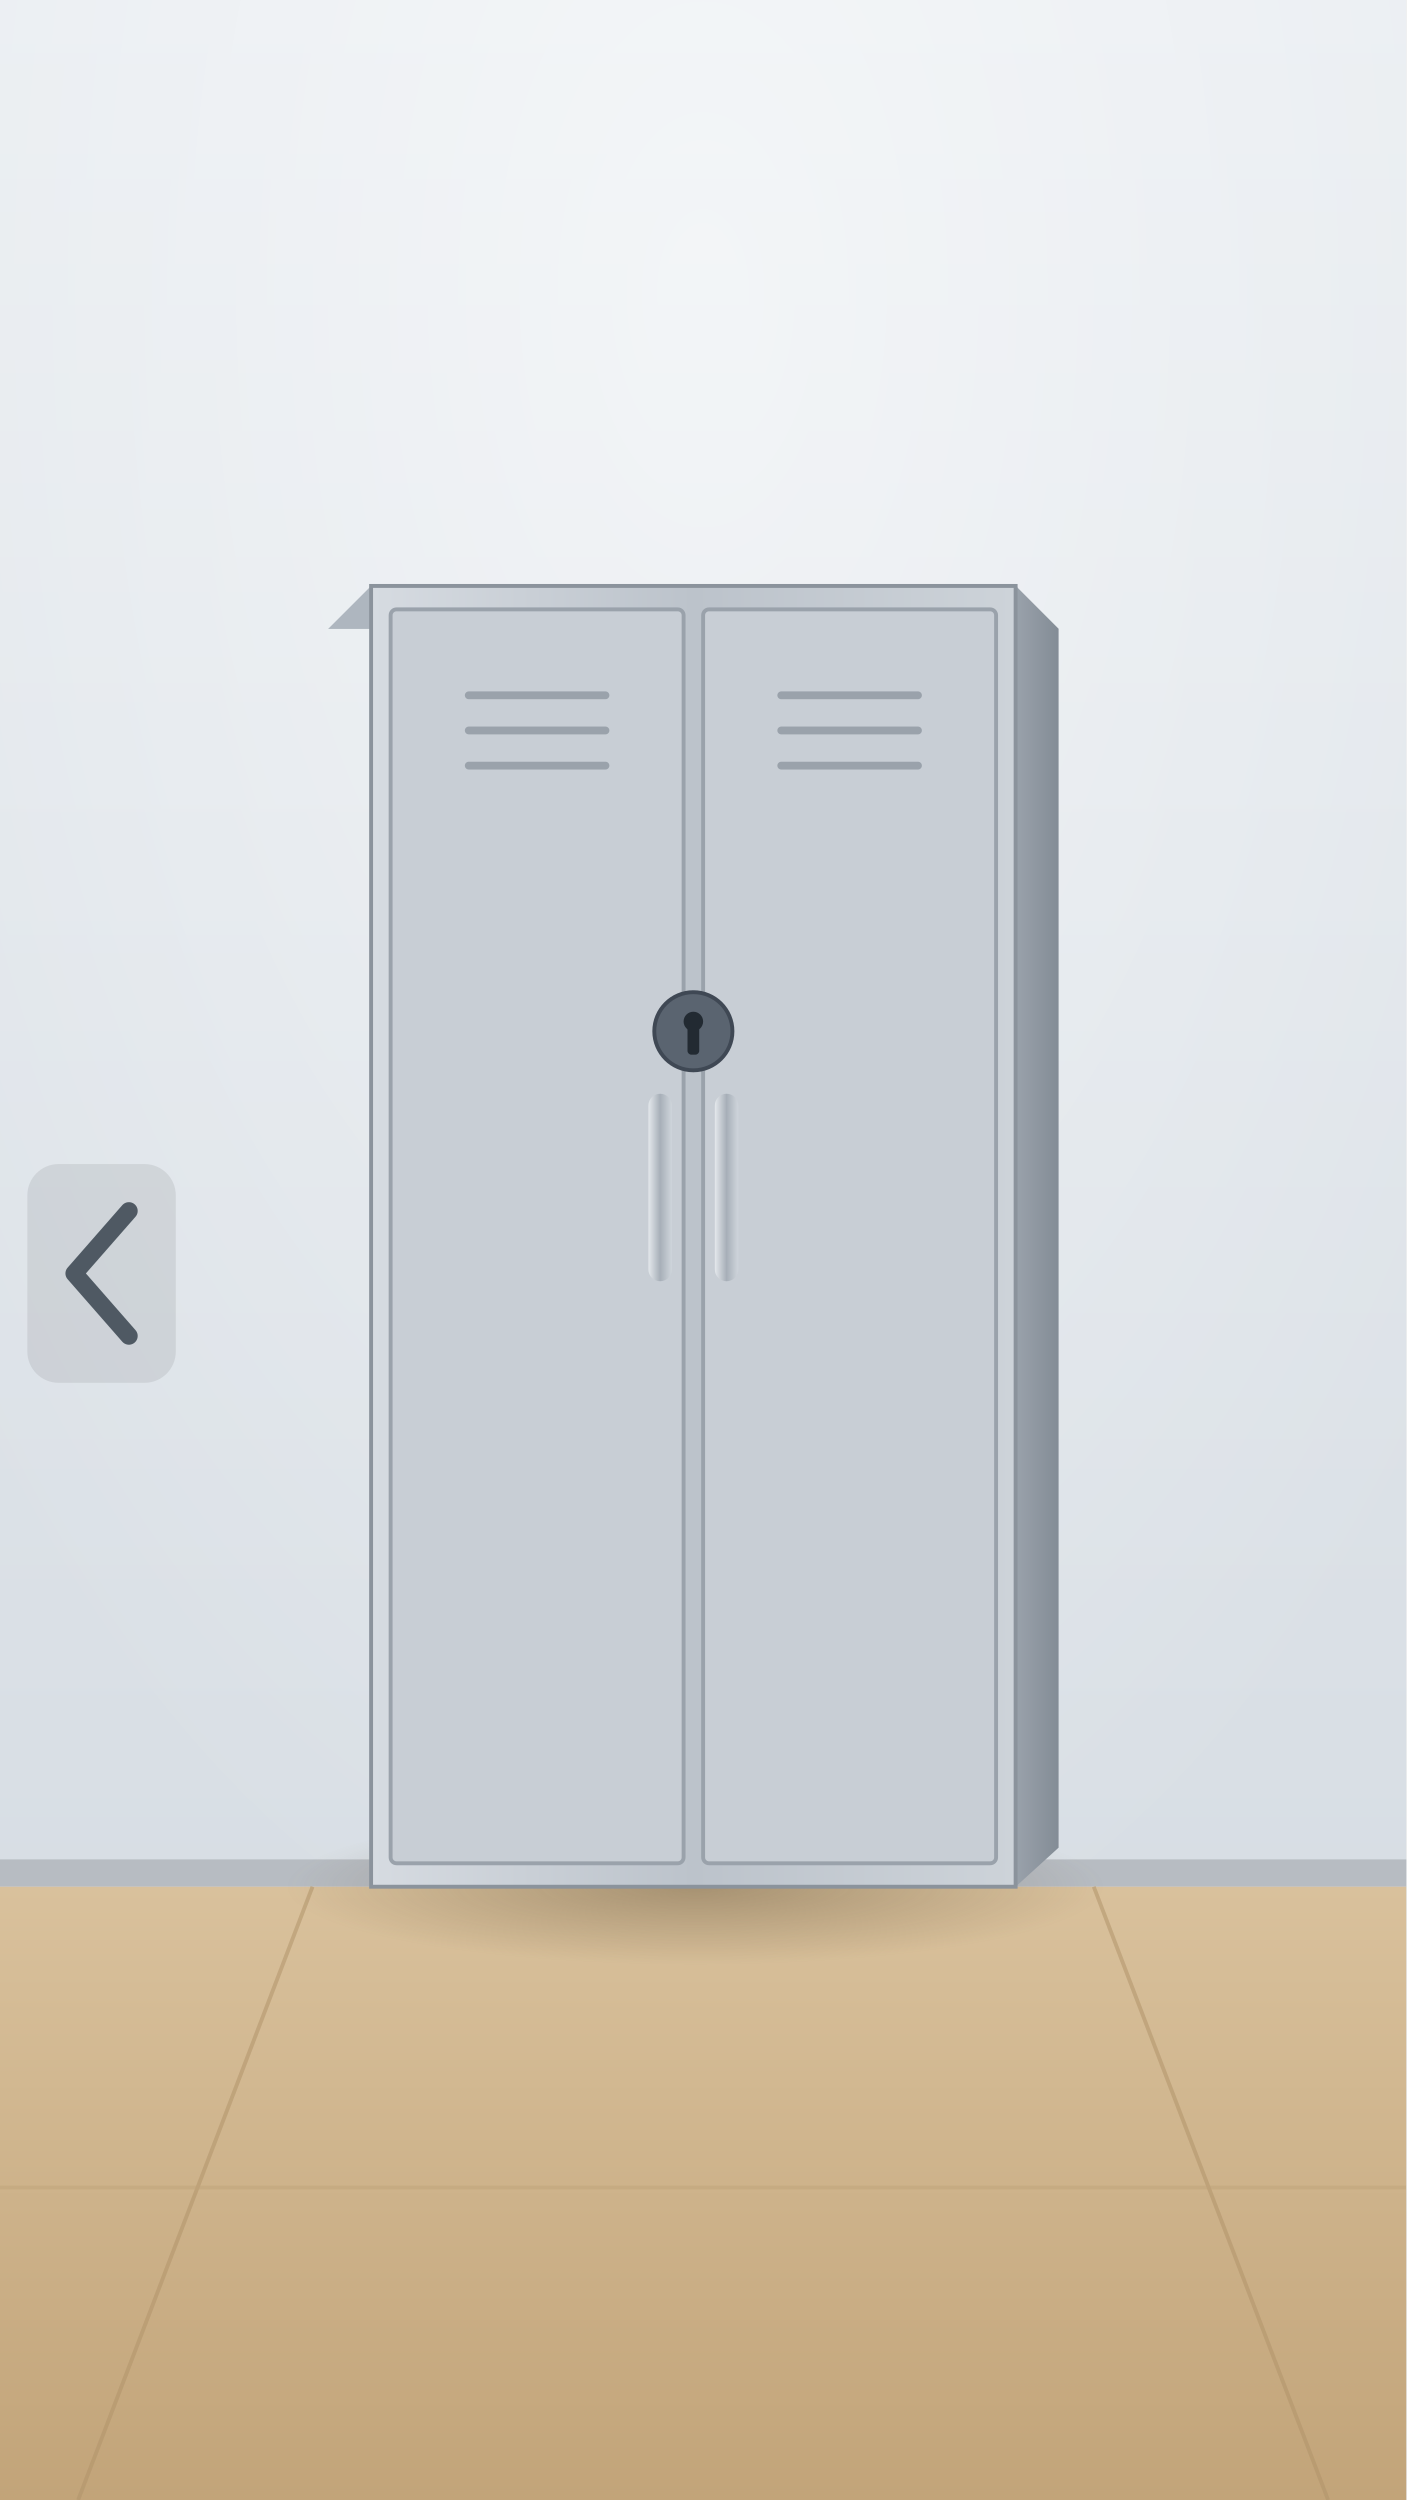
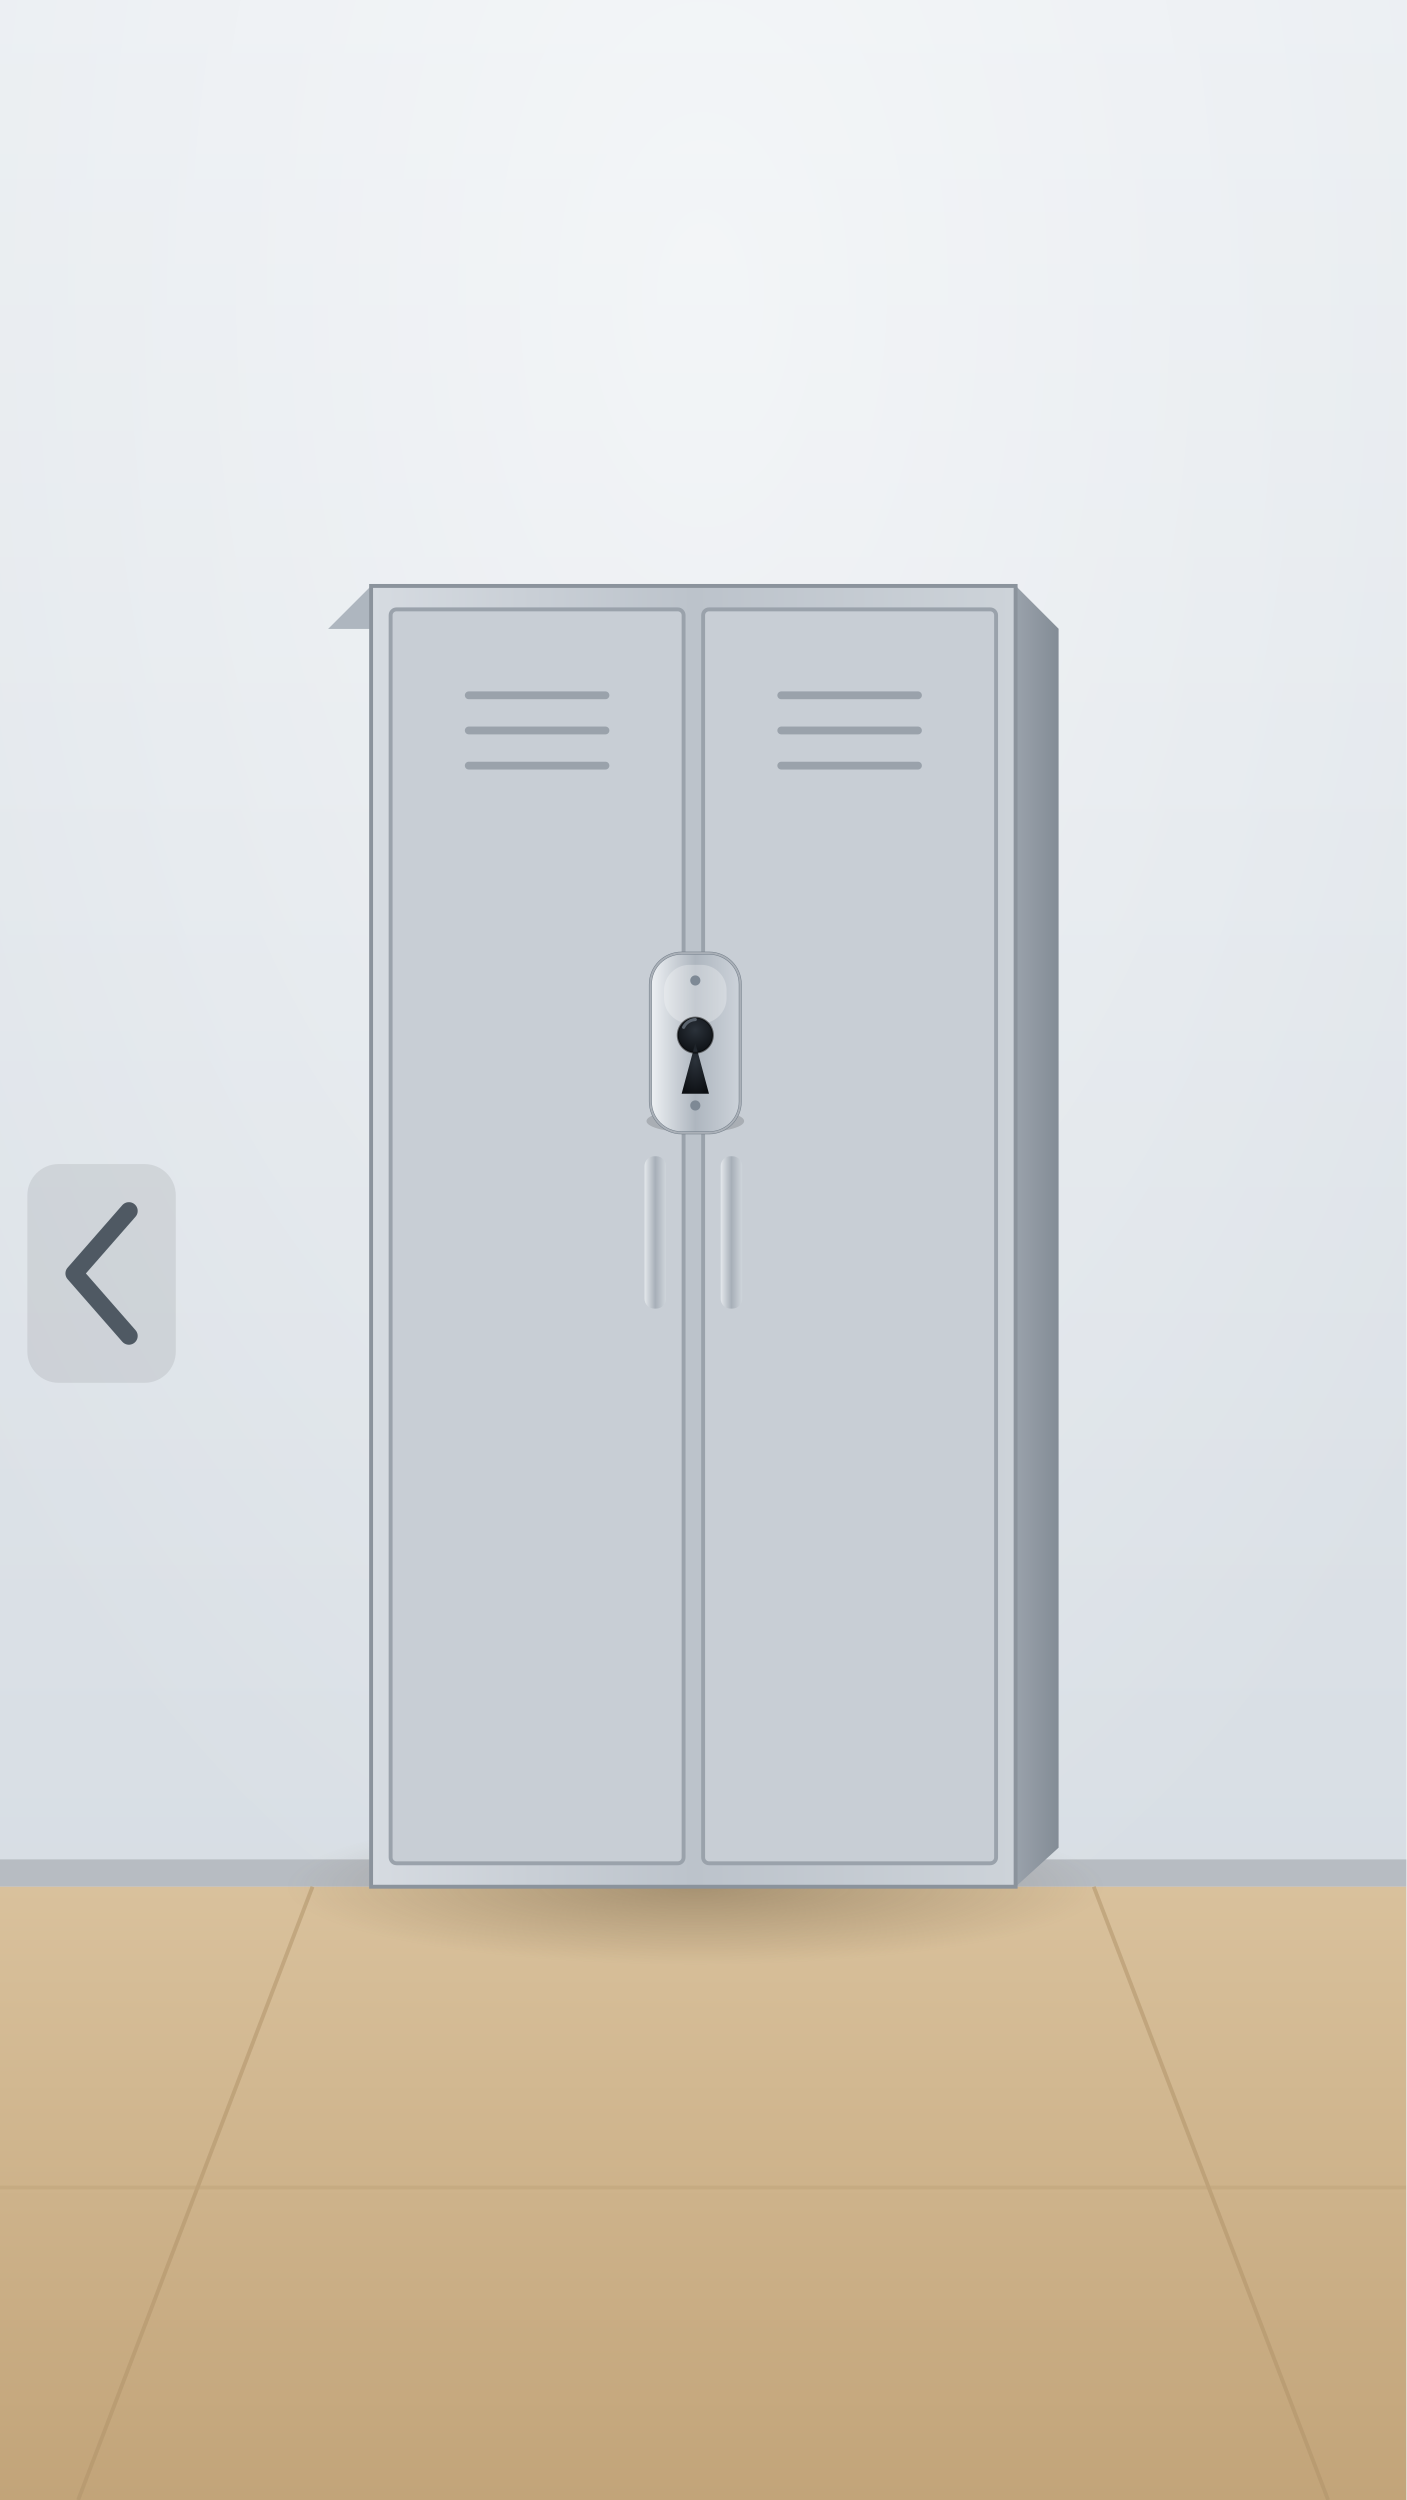
<svg xmlns="http://www.w3.org/2000/svg" viewBox="0 0 720 1280" preserveAspectRatio="xMidYMid slice">
  <defs>
    <linearGradient id="wall" x1="0" y1="0" x2="0" y2="1">
      <stop offset="0" stop-color="#e9edf1" />
      <stop offset="1" stop-color="#d2d9e0" />
    </linearGradient>
    <radialGradient id="roomlight" cx="0.5" cy="0.12" r="0.7">
      <stop offset="0" stop-color="#ffffff" stop-opacity="0.5" />
      <stop offset="1" stop-color="#ffffff" stop-opacity="0" />
    </radialGradient>
    <linearGradient id="floor" x1="0" y1="0" x2="0" y2="1">
      <stop offset="0" stop-color="#d9c19c" />
      <stop offset="1" stop-color="#c2a479" />
    </linearGradient>
    <radialGradient id="contact" cx="0.5" cy="0.5" r="0.5">
      <stop offset="0" stop-color="#5a4a32" stop-opacity="0.4" />
      <stop offset="1" stop-color="#5a4a32" stop-opacity="0" />
    </radialGradient>
    <linearGradient id="metalFace" x1="0" y1="0" x2="1" y2="0">
      <stop offset="0" stop-color="#d6dbe1" />
      <stop offset="0.5" stop-color="#bcc3cb" />
      <stop offset="1" stop-color="#cdd3d9" />
    </linearGradient>
    <linearGradient id="metalSide" x1="0" y1="0" x2="1" y2="0">
      <stop offset="0" stop-color="#9aa2ab" />
      <stop offset="1" stop-color="#838c96" />
    </linearGradient>
    <linearGradient id="handle" x1="0" y1="0" x2="1" y2="0">
      <stop offset="0" stop-color="#e4e8ec" />
      <stop offset="0.5" stop-color="#a7afb8" />
      <stop offset="1" stop-color="#cfd5db" />
    </linearGradient>
+     <linearGradient id="lockPlate" x1="0" y1="0" x2="1" y2="0">
+       <stop offset="0" stop-color="#eef1f4" />
+       <stop offset="0.5" stop-color="#aeb6bf" />
+       <stop offset="1" stop-color="#cdd3da" />
+     </linearGradient>
+     <radialGradient id="keyhole" cx="0.5" cy="0.35" r="0.7">
+       <stop offset="0" stop-color="#2b323a" />
+       <stop offset="1" stop-color="#0c0f13" />
+     </radialGradient>
  </defs>
  <rect width="720" height="1280" fill="url(#wall)" />
  <rect width="720" height="1280" fill="url(#roomlight)" />
  <rect x="0" y="952" width="720" height="14" fill="#b7bcc2" />
  <polygon points="0,966 720,966 720,1280 0,1280" fill="url(#floor)" />
  <g stroke="#b1936a" stroke-width="2" opacity="0.55">
    <line x1="160" y1="966" x2="40" y2="1280" />
    <line x1="560" y1="966" x2="680" y2="1280" />
    <line x1="0" y1="1120" x2="720" y2="1120" opacity="0.5" />
  </g>
  <ellipse cx="356" cy="966" rx="210" ry="40" fill="url(#contact)" />
  <rect x="14" y="596" width="76" height="112" rx="16" fill="#000000" opacity="0.08" />
  <g stroke="#2f3b46" stroke-width="9" stroke-linecap="round" stroke-linejoin="round" fill="none" opacity="0.8">
    <polyline points="66,620 38,652 66,684" />
  </g>
  <polygon points="190,300 520,300 542,322 168,322" fill="#aeb6bf" />
  <polygon points="520,300 542,322 542,946 520,966" fill="url(#metalSide)" />
  <rect x="190" y="300" width="330" height="666" fill="url(#metalFace)" stroke="#8b939c" stroke-width="2" />
  <rect x="200" y="312" width="150" height="642" rx="3" fill="#c8ced5" stroke="#9aa2ab" stroke-width="2" />
  <rect x="360" y="312" width="150" height="642" rx="3" fill="#c8ced5" stroke="#9aa2ab" stroke-width="2" />
  <g stroke="#9aa2ab" stroke-width="4" stroke-linecap="round">
    <line x1="240" y1="356" x2="310" y2="356" />
    <line x1="240" y1="374" x2="310" y2="374" />
    <line x1="240" y1="392" x2="310" y2="392" />
    <line x1="400" y1="356" x2="470" y2="356" />
    <line x1="400" y1="374" x2="470" y2="374" />
    <line x1="400" y1="392" x2="470" y2="392" />
  </g>
-   <rect x="332" y="560" width="12" height="96" rx="6" fill="url(#handle)" />
-   <rect x="366" y="560" width="12" height="96" rx="6" fill="url(#handle)" />
-   <circle cx="355" cy="528" r="20" fill="#5a6470" stroke="#3f4854" stroke-width="2" />
-   <circle cx="355" cy="523" r="5" fill="#222a32" />
-   <rect x="352" y="525" width="6" height="15" rx="2" fill="#222a32" />
+   <rect x="330" y="592" width="11" height="78" rx="5" fill="url(#handle)" />
+   <rect x="369" y="592" width="11" height="78" rx="5" fill="url(#handle)" />
+   <ellipse cx="356" cy="574" rx="25" ry="6" fill="#000000" opacity="0.16" />
+   <rect x="333" y="488" width="46" height="92" rx="16" fill="url(#lockPlate)" stroke="#717c88" stroke-width="1.5" />
+   <rect x="333" y="488" width="46" height="92" rx="16" fill="none" stroke="#ffffff" stroke-width="1" opacity="0.4" />
+   <rect x="340" y="494" width="32" height="30" rx="13" fill="#ffffff" opacity="0.28" />
+   <circle cx="356" cy="502" r="2.6" fill="#7e8995" />
+   <circle cx="356" cy="566" r="2.6" fill="#7e8995" />
+   <circle cx="356" cy="530" r="9" fill="url(#keyhole)" />
+   <polygon points="356,534 349,560 363,560" fill="url(#keyhole)" />
+   <circle cx="356" cy="530" r="9" fill="none" stroke="#000000" stroke-width="1" opacity="0.5" />
+   <path d="M350 526 a7 7 0 0 1 6 -4" fill="none" stroke="#5a636d" stroke-width="1.6" stroke-linecap="round" />
</svg>
